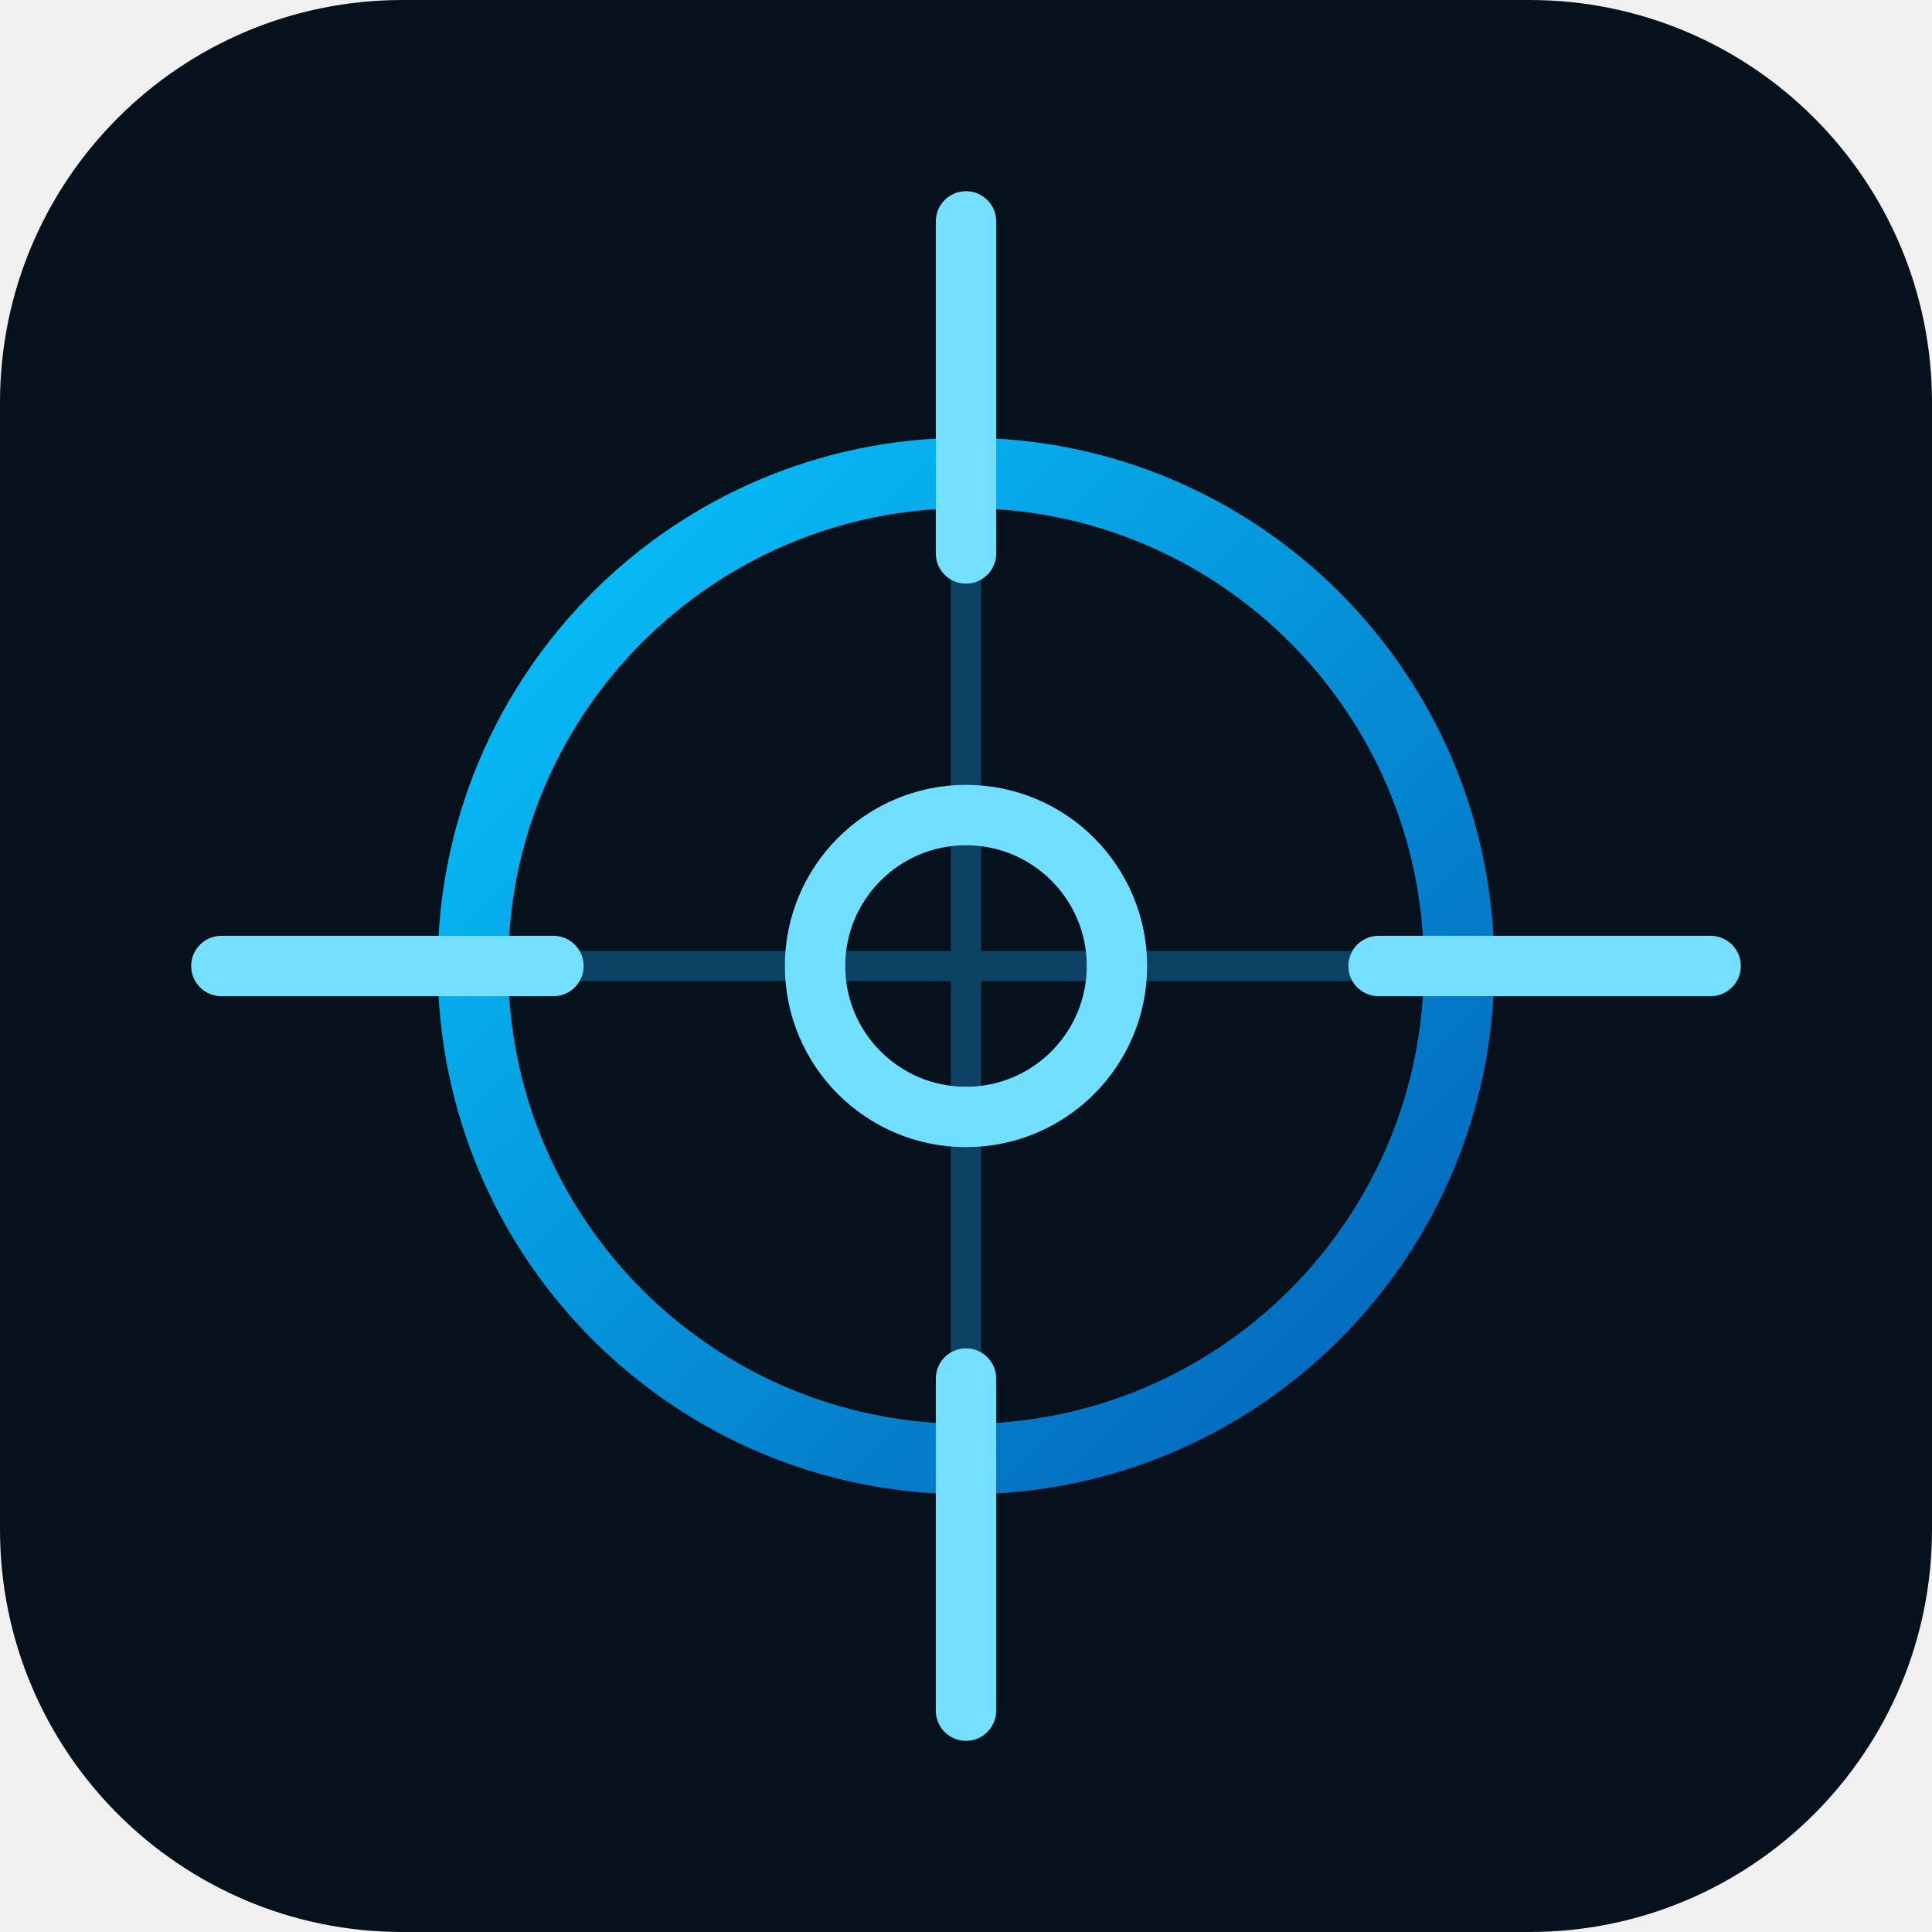
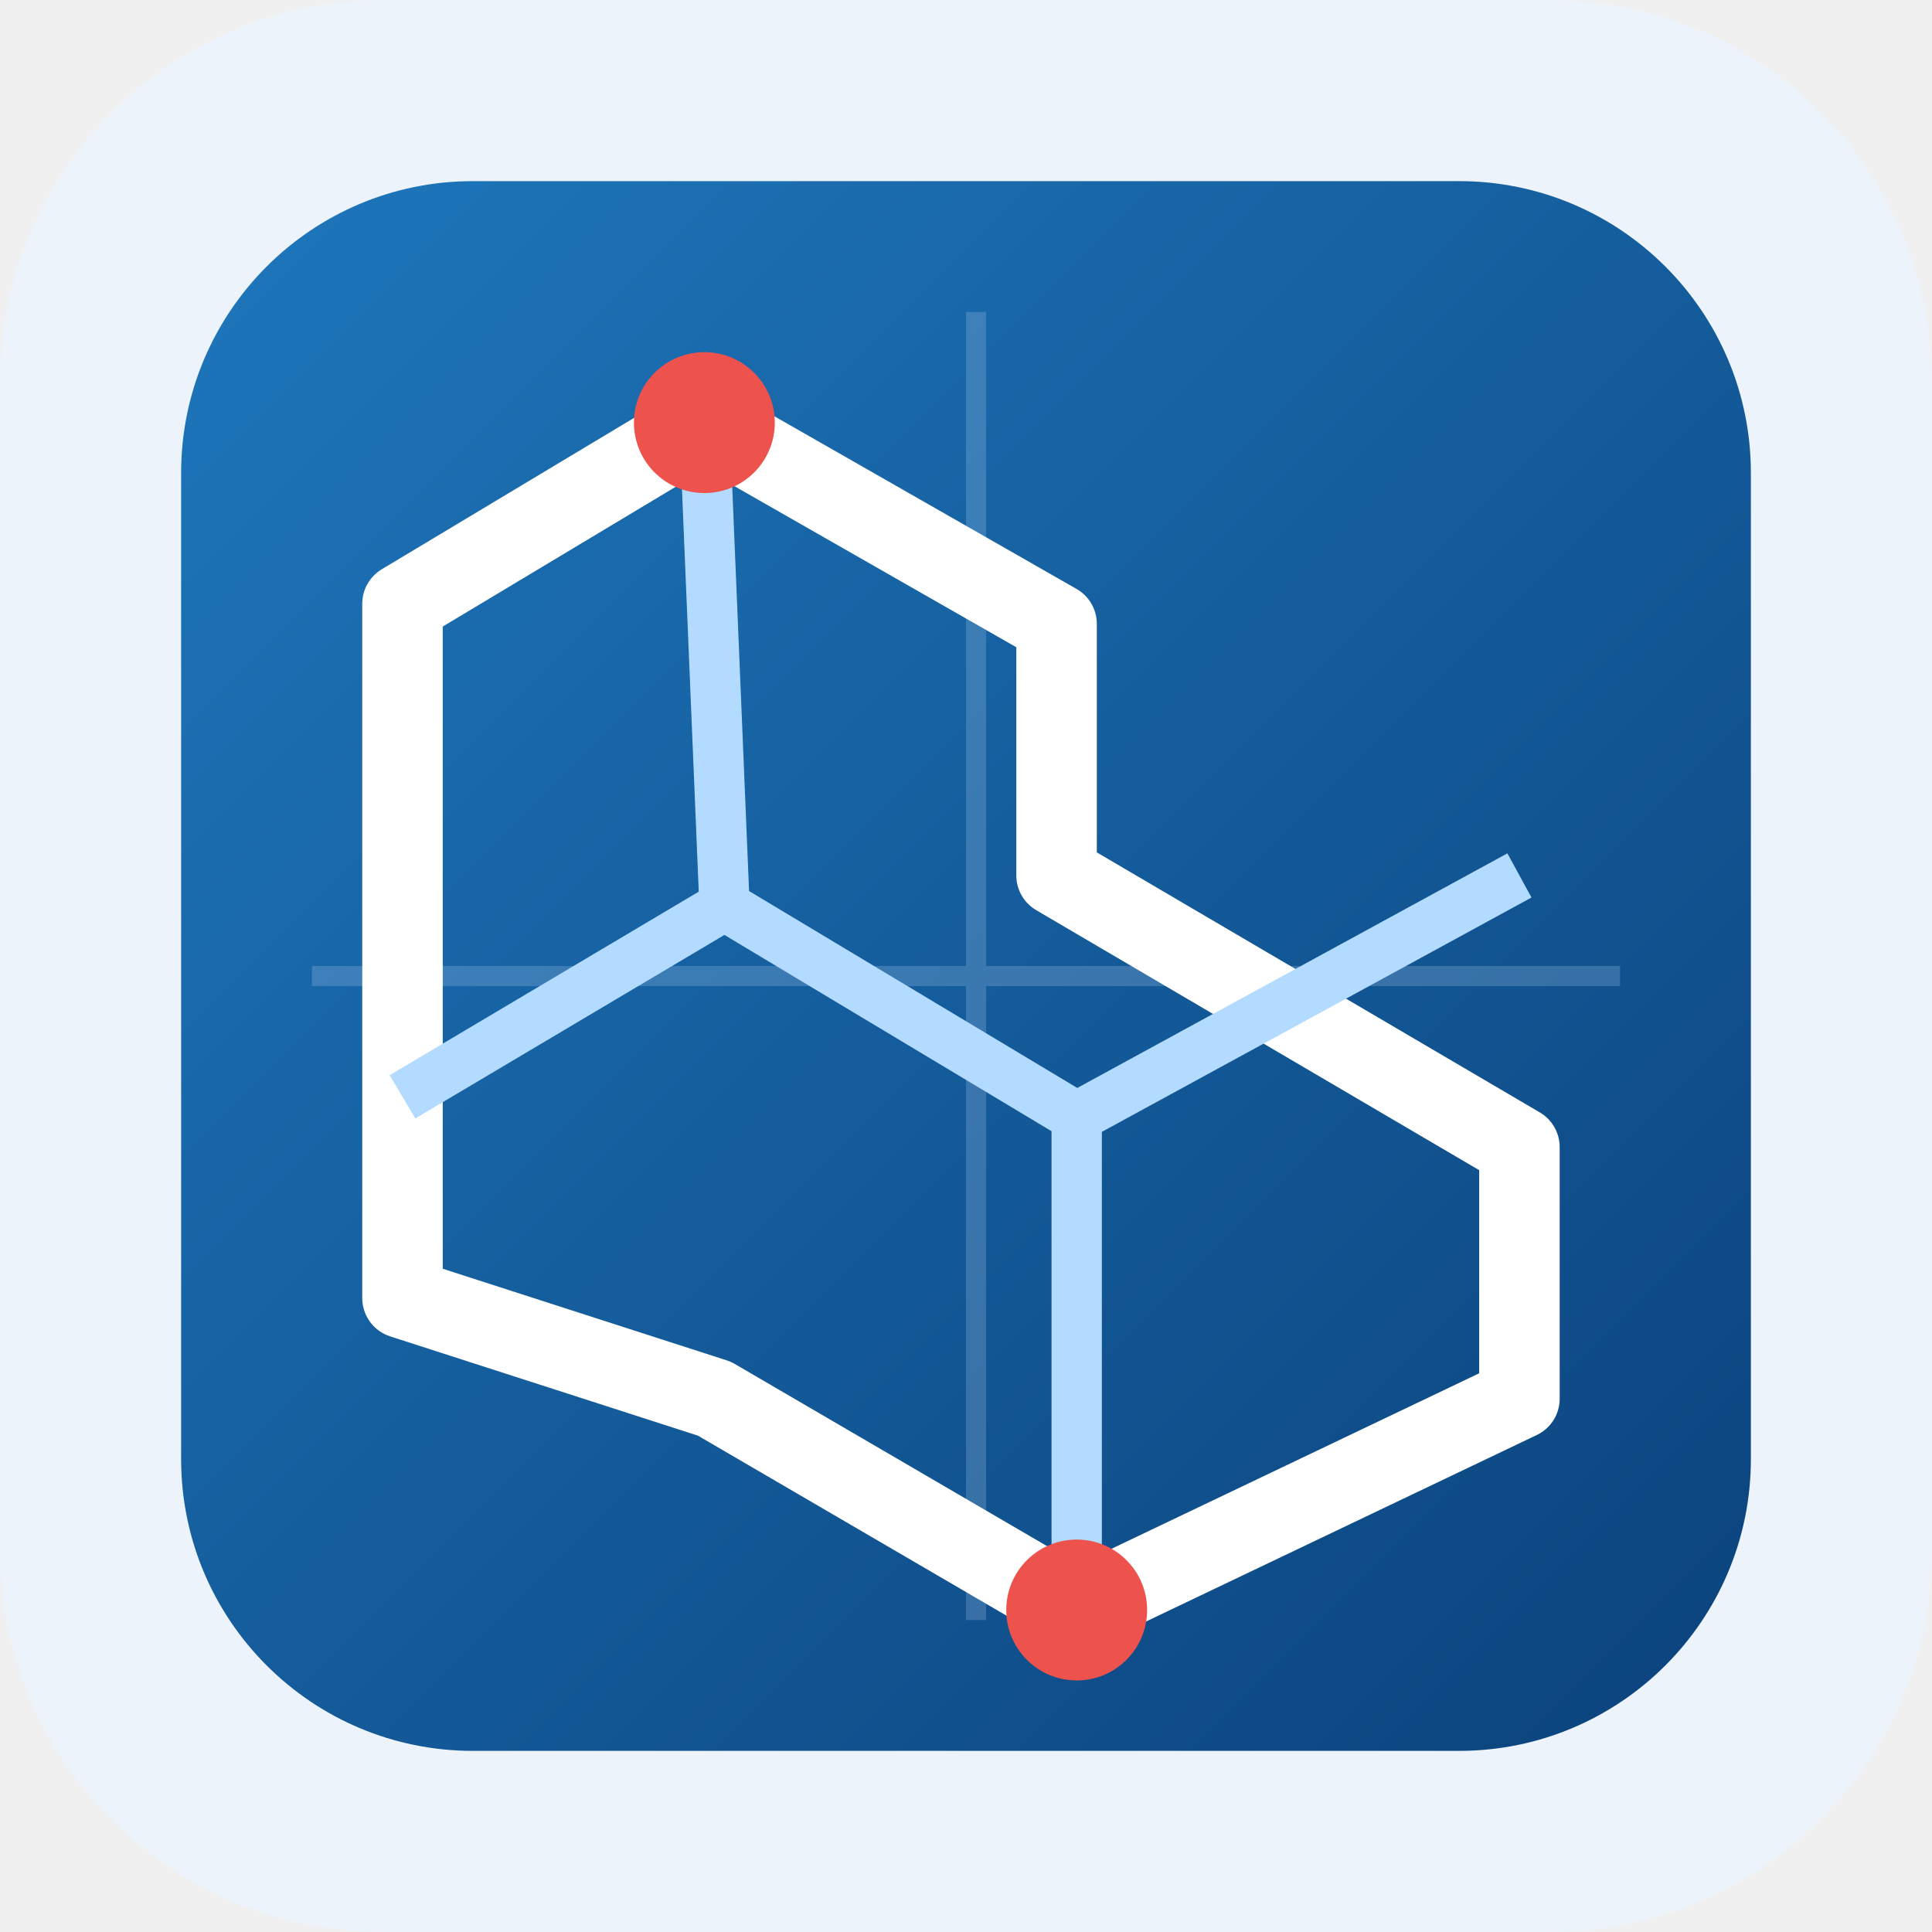
<svg xmlns="http://www.w3.org/2000/svg" width="192" height="192" viewBox="0 0 192 192">
  <defs>
-     <linearGradient id="c" x2="1" y2="1">
-       <stop stop-color="#07c5fc" />
-       <stop offset="1" stop-color="#0360b7" />
+     <linearGradient id="g" x1="0" x2="1" y1="0" y2="1">
+       <stop stop-color="#1e77bc" />
+       <stop offset="1" stop-color="#0b427c" />
    </linearGradient>
  </defs>
-   <rect width="192" height="192" rx="40" fill="#07111c" />
-   <path d="M20 96h152M96 20v152" fill="none" stroke="#0e4264" stroke-width="3" />
-   <circle cx="96" cy="96" r="49" fill="none" stroke="url(#c)" stroke-width="7" />
-   <circle cx="96" cy="96" r="15" fill="none" stroke="#71dfff" stroke-width="6" />
-   <path d="M96 22v33M96 137v33M22 96h33m82 0h33" stroke="#75dfff" stroke-width="6" stroke-linecap="round" />
+   <rect x="0" y="0" width="192" height="192" rx="38" fill="#edf3fa" />
+   <rect x="18" y="18" width="156" height="156" rx="29" fill="url(#g)" />
+   <path d="M31 97h130M97 31v130" stroke="#c2dbf6" stroke-opacity=".22" stroke-width="2" />
+   <path d="M40 129V60l30-18 35 20v25l46 27v25l-44 21-36-21-31-10z" fill="none" stroke="#fff" stroke-width="8" stroke-linejoin="round" />
+   <path d="m70 42 2 48 35 21 44-24M72 90l-32 19M107 111v49" fill="none" stroke="#b3dbff" stroke-width="5" stroke-linejoin="round" />
+   <circle cx="70" cy="42" r="7" fill="#ee524c" />
+   <circle cx="107" cy="160" r="7" fill="#ee524c" />
</svg>
